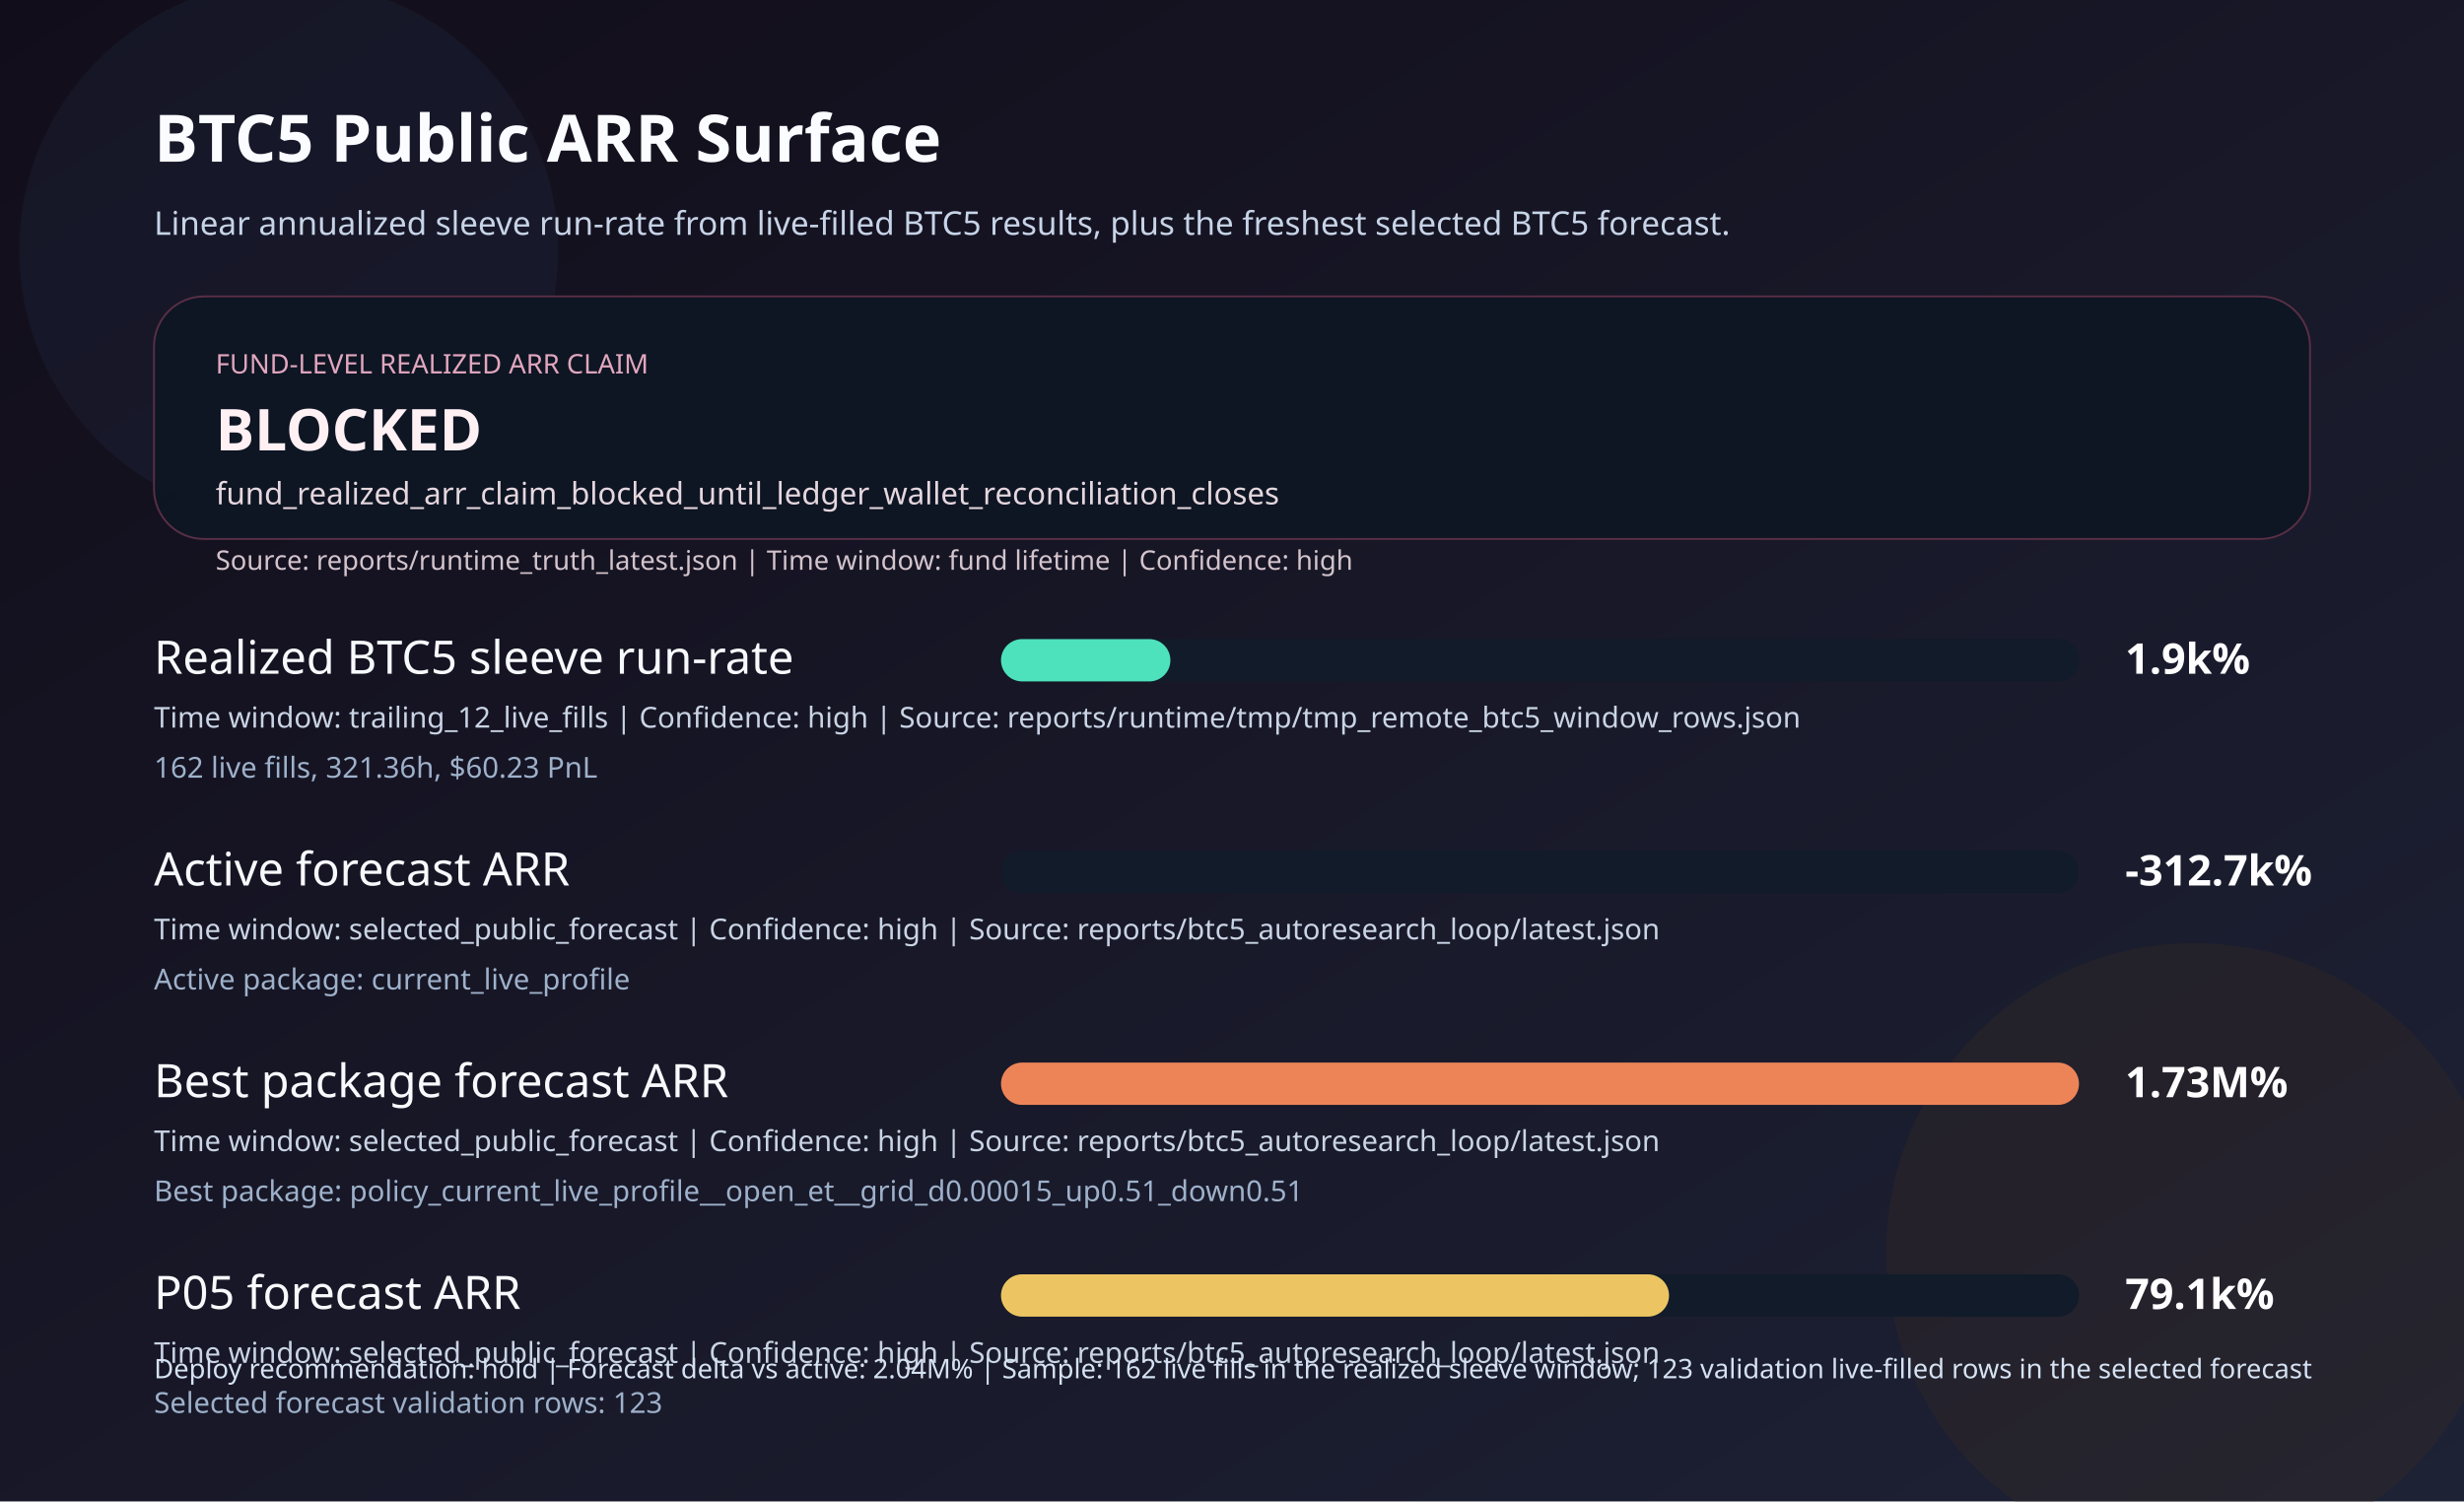
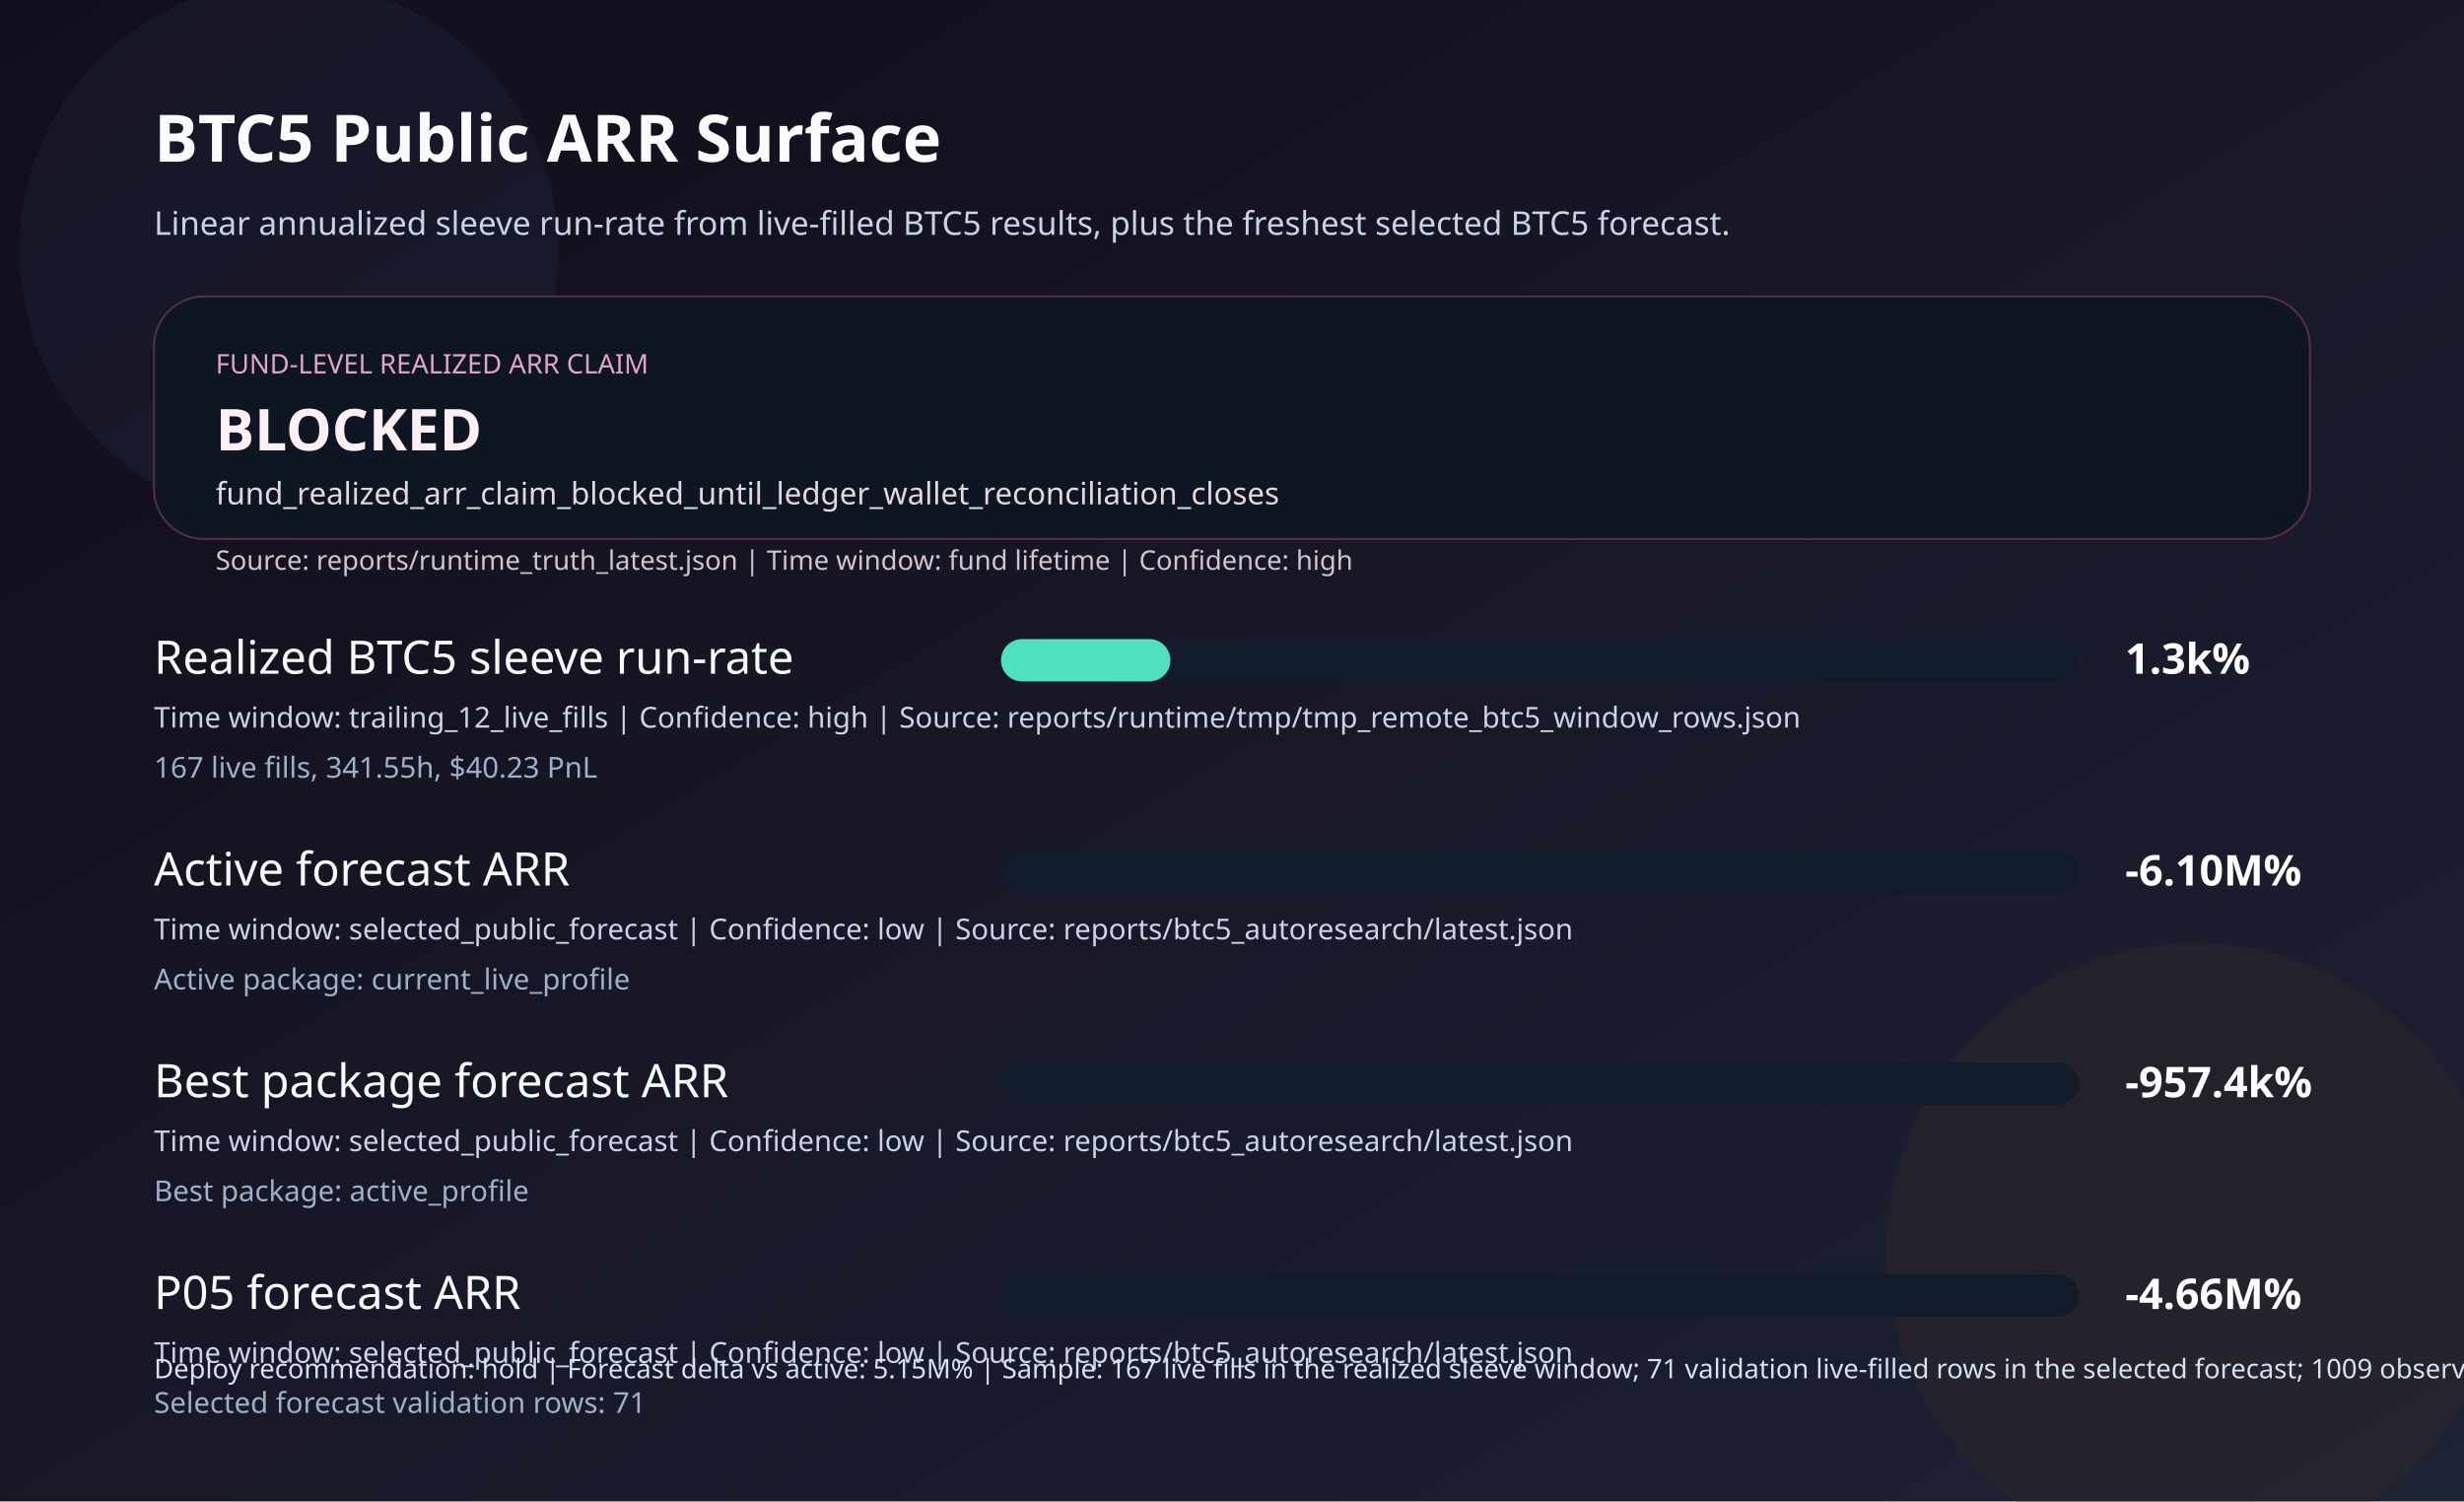
<svg xmlns="http://www.w3.org/2000/svg" width="1280" height="780" viewBox="0 0 1280 780">
  <defs>
    <linearGradient id="arrBg" x1="0" x2="1" y1="0" y2="1">
      <stop offset="0%" stop-color="#120d1a" />
      <stop offset="100%" stop-color="#1d2235" />
    </linearGradient>
  </defs>
  <rect width="1280" height="780" fill="url(#arrBg)" />
  <circle cx="150" cy="130" r="140" fill="#22304d" opacity="0.22" />
  <circle cx="1140" cy="650" r="160" fill="#412c1b" opacity="0.25" />
  <text x="80" y="84" font-family="'Trebuchet MS','Segoe UI',sans-serif" font-size="34" font-weight="700" fill="#fafcff">BTC5 Public ARR Surface</text>
  <text x="80" y="122" font-family="'Trebuchet MS','Segoe UI',sans-serif" font-size="17" fill="#c7d4e7">Linear annualized sleeve run-rate from live-filled BTC5 results, plus the freshest selected BTC5 forecast.</text>
  <rect x="80" y="154" width="1120" height="126" rx="26" fill="#0e1523" stroke="#5b3046" opacity="0.95" />
  <text x="112" y="194" font-family="'Trebuchet MS','Segoe UI',sans-serif" font-size="14" fill="#e1a7be">FUND-LEVEL REALIZED ARR CLAIM</text>
  <text x="112" y="234" font-family="'Trebuchet MS','Segoe UI',sans-serif" font-size="30" font-weight="700" fill="#fff0f4">BLOCKED</text>
  <text x="112" y="262" font-family="'Trebuchet MS','Segoe UI',sans-serif" font-size="16" fill="#e5d7de">fund_realized_arr_claim_blocked_until_ledger_wallet_reconciliation_closes</text>
  <text x="112" y="296" font-family="'Trebuchet MS','Segoe UI',sans-serif" font-size="14" fill="#d3c4cc">Source: reports/runtime_truth_latest.json | Time window: fund lifetime | Confidence: high</text>
  <text x="80" y="350" font-family="'Trebuchet MS','Segoe UI',sans-serif" font-size="24" fill="#f7fafc">Realized BTC5 sleeve run-rate</text>
  <text x="80" y="378" font-family="'Trebuchet MS','Segoe UI',sans-serif" font-size="15" fill="#c9d4e4">Time window: trailing_12_live_fills | Confidence: high | Source: reports/runtime/tmp/tmp_remote_btc5_window_rows.json</text>
-   <text x="80" y="404" font-family="'Trebuchet MS','Segoe UI',sans-serif" font-size="15" fill="#9eb1ca">162 live fills, 321.36h, $60.23 PnL</text>
+   <text x="80" y="404" font-family="'Trebuchet MS','Segoe UI',sans-serif" font-size="15" fill="#9eb1ca">167 live fills, 341.55h, $40.23 PnL</text>
  <rect x="520" y="332" width="560" height="22" rx="11" fill="#111b2a" />
  <rect x="520" y="332" width="88.00" height="22" rx="11" fill="#53f3c8" opacity="0.92" />
-   <text x="1104" y="350" font-family="'Trebuchet MS','Segoe UI',sans-serif" font-size="22" font-weight="700" fill="#fefefe">1.9k%</text>
+   <text x="1104" y="350" font-family="'Trebuchet MS','Segoe UI',sans-serif" font-size="22" font-weight="700" fill="#fefefe">1.3k%</text>
  <text x="80" y="460" font-family="'Trebuchet MS','Segoe UI',sans-serif" font-size="24" fill="#f7fafc">Active forecast ARR</text>
-   <text x="80" y="488" font-family="'Trebuchet MS','Segoe UI',sans-serif" font-size="15" fill="#c9d4e4">Time window: selected_public_forecast | Confidence: high | Source: reports/btc5_autoresearch_loop/latest.json</text>
+   <text x="80" y="488" font-family="'Trebuchet MS','Segoe UI',sans-serif" font-size="15" fill="#c9d4e4">Time window: selected_public_forecast | Confidence: low | Source: reports/btc5_autoresearch/latest.json</text>
  <text x="80" y="514" font-family="'Trebuchet MS','Segoe UI',sans-serif" font-size="15" fill="#9eb1ca">Active package: current_live_profile</text>
  <rect x="520" y="442" width="560" height="22" rx="11" fill="#111b2a" />
-   <text x="1104" y="460" font-family="'Trebuchet MS','Segoe UI',sans-serif" font-size="22" font-weight="700" fill="#fefefe">-312.7k%</text>
+   <text x="1104" y="460" font-family="'Trebuchet MS','Segoe UI',sans-serif" font-size="22" font-weight="700" fill="#fefefe">-6.10M%</text>
  <text x="80" y="570" font-family="'Trebuchet MS','Segoe UI',sans-serif" font-size="24" fill="#f7fafc">Best package forecast ARR</text>
-   <text x="80" y="598" font-family="'Trebuchet MS','Segoe UI',sans-serif" font-size="15" fill="#c9d4e4">Time window: selected_public_forecast | Confidence: high | Source: reports/btc5_autoresearch_loop/latest.json</text>
-   <text x="80" y="624" font-family="'Trebuchet MS','Segoe UI',sans-serif" font-size="15" fill="#9eb1ca">Best package: policy_current_live_profile__open_et__grid_d0.00015_up0.51_down0.51</text>
+   <text x="80" y="598" font-family="'Trebuchet MS','Segoe UI',sans-serif" font-size="15" fill="#c9d4e4">Time window: selected_public_forecast | Confidence: low | Source: reports/btc5_autoresearch/latest.json</text>
+   <text x="80" y="624" font-family="'Trebuchet MS','Segoe UI',sans-serif" font-size="15" fill="#9eb1ca">Best package: active_profile</text>
  <rect x="520" y="552" width="560" height="22" rx="11" fill="#111b2a" />
-   <rect x="520" y="552" width="560.00" height="22" rx="11" fill="#ff8d5c" opacity="0.92" />
-   <text x="1104" y="570" font-family="'Trebuchet MS','Segoe UI',sans-serif" font-size="22" font-weight="700" fill="#fefefe">1.73M%</text>
+   <text x="1104" y="570" font-family="'Trebuchet MS','Segoe UI',sans-serif" font-size="22" font-weight="700" fill="#fefefe">-957.4k%</text>
  <text x="80" y="680" font-family="'Trebuchet MS','Segoe UI',sans-serif" font-size="24" fill="#f7fafc">P05 forecast ARR</text>
-   <text x="80" y="708" font-family="'Trebuchet MS','Segoe UI',sans-serif" font-size="15" fill="#c9d4e4">Time window: selected_public_forecast | Confidence: high | Source: reports/btc5_autoresearch_loop/latest.json</text>
-   <text x="80" y="734" font-family="'Trebuchet MS','Segoe UI',sans-serif" font-size="15" fill="#9eb1ca">Selected forecast validation rows: 123</text>
+   <text x="80" y="708" font-family="'Trebuchet MS','Segoe UI',sans-serif" font-size="15" fill="#c9d4e4">Time window: selected_public_forecast | Confidence: low | Source: reports/btc5_autoresearch/latest.json</text>
+   <text x="80" y="734" font-family="'Trebuchet MS','Segoe UI',sans-serif" font-size="15" fill="#9eb1ca">Selected forecast validation rows: 71</text>
  <rect x="520" y="662" width="560" height="22" rx="11" fill="#111b2a" />
-   <rect x="520" y="662" width="347.03" height="22" rx="11" fill="#ffd467" opacity="0.92" />
-   <text x="1104" y="680" font-family="'Trebuchet MS','Segoe UI',sans-serif" font-size="22" font-weight="700" fill="#fefefe">79.1k%</text>
-   <text x="80" y="716" font-family="'Trebuchet MS','Segoe UI',sans-serif" font-size="14" fill="#d5e2f3">Deploy recommendation: hold | Forecast delta vs active: 2.04M% | Sample: 162 live fills in the realized sleeve window; 123 validation live-filled rows in the selected forecast</text>
+   <text x="1104" y="680" font-family="'Trebuchet MS','Segoe UI',sans-serif" font-size="22" font-weight="700" fill="#fefefe">-4.66M%</text>
+   <text x="80" y="716" font-family="'Trebuchet MS','Segoe UI',sans-serif" font-size="14" fill="#d5e2f3">Deploy recommendation: hold | Forecast delta vs active: 5.15M% | Sample: 167 live fills in the realized sleeve window; 71 validation live-filled rows in the selected forecast; 1009 observed BTC5 windows in the selected forecast artifact</text>
</svg>
